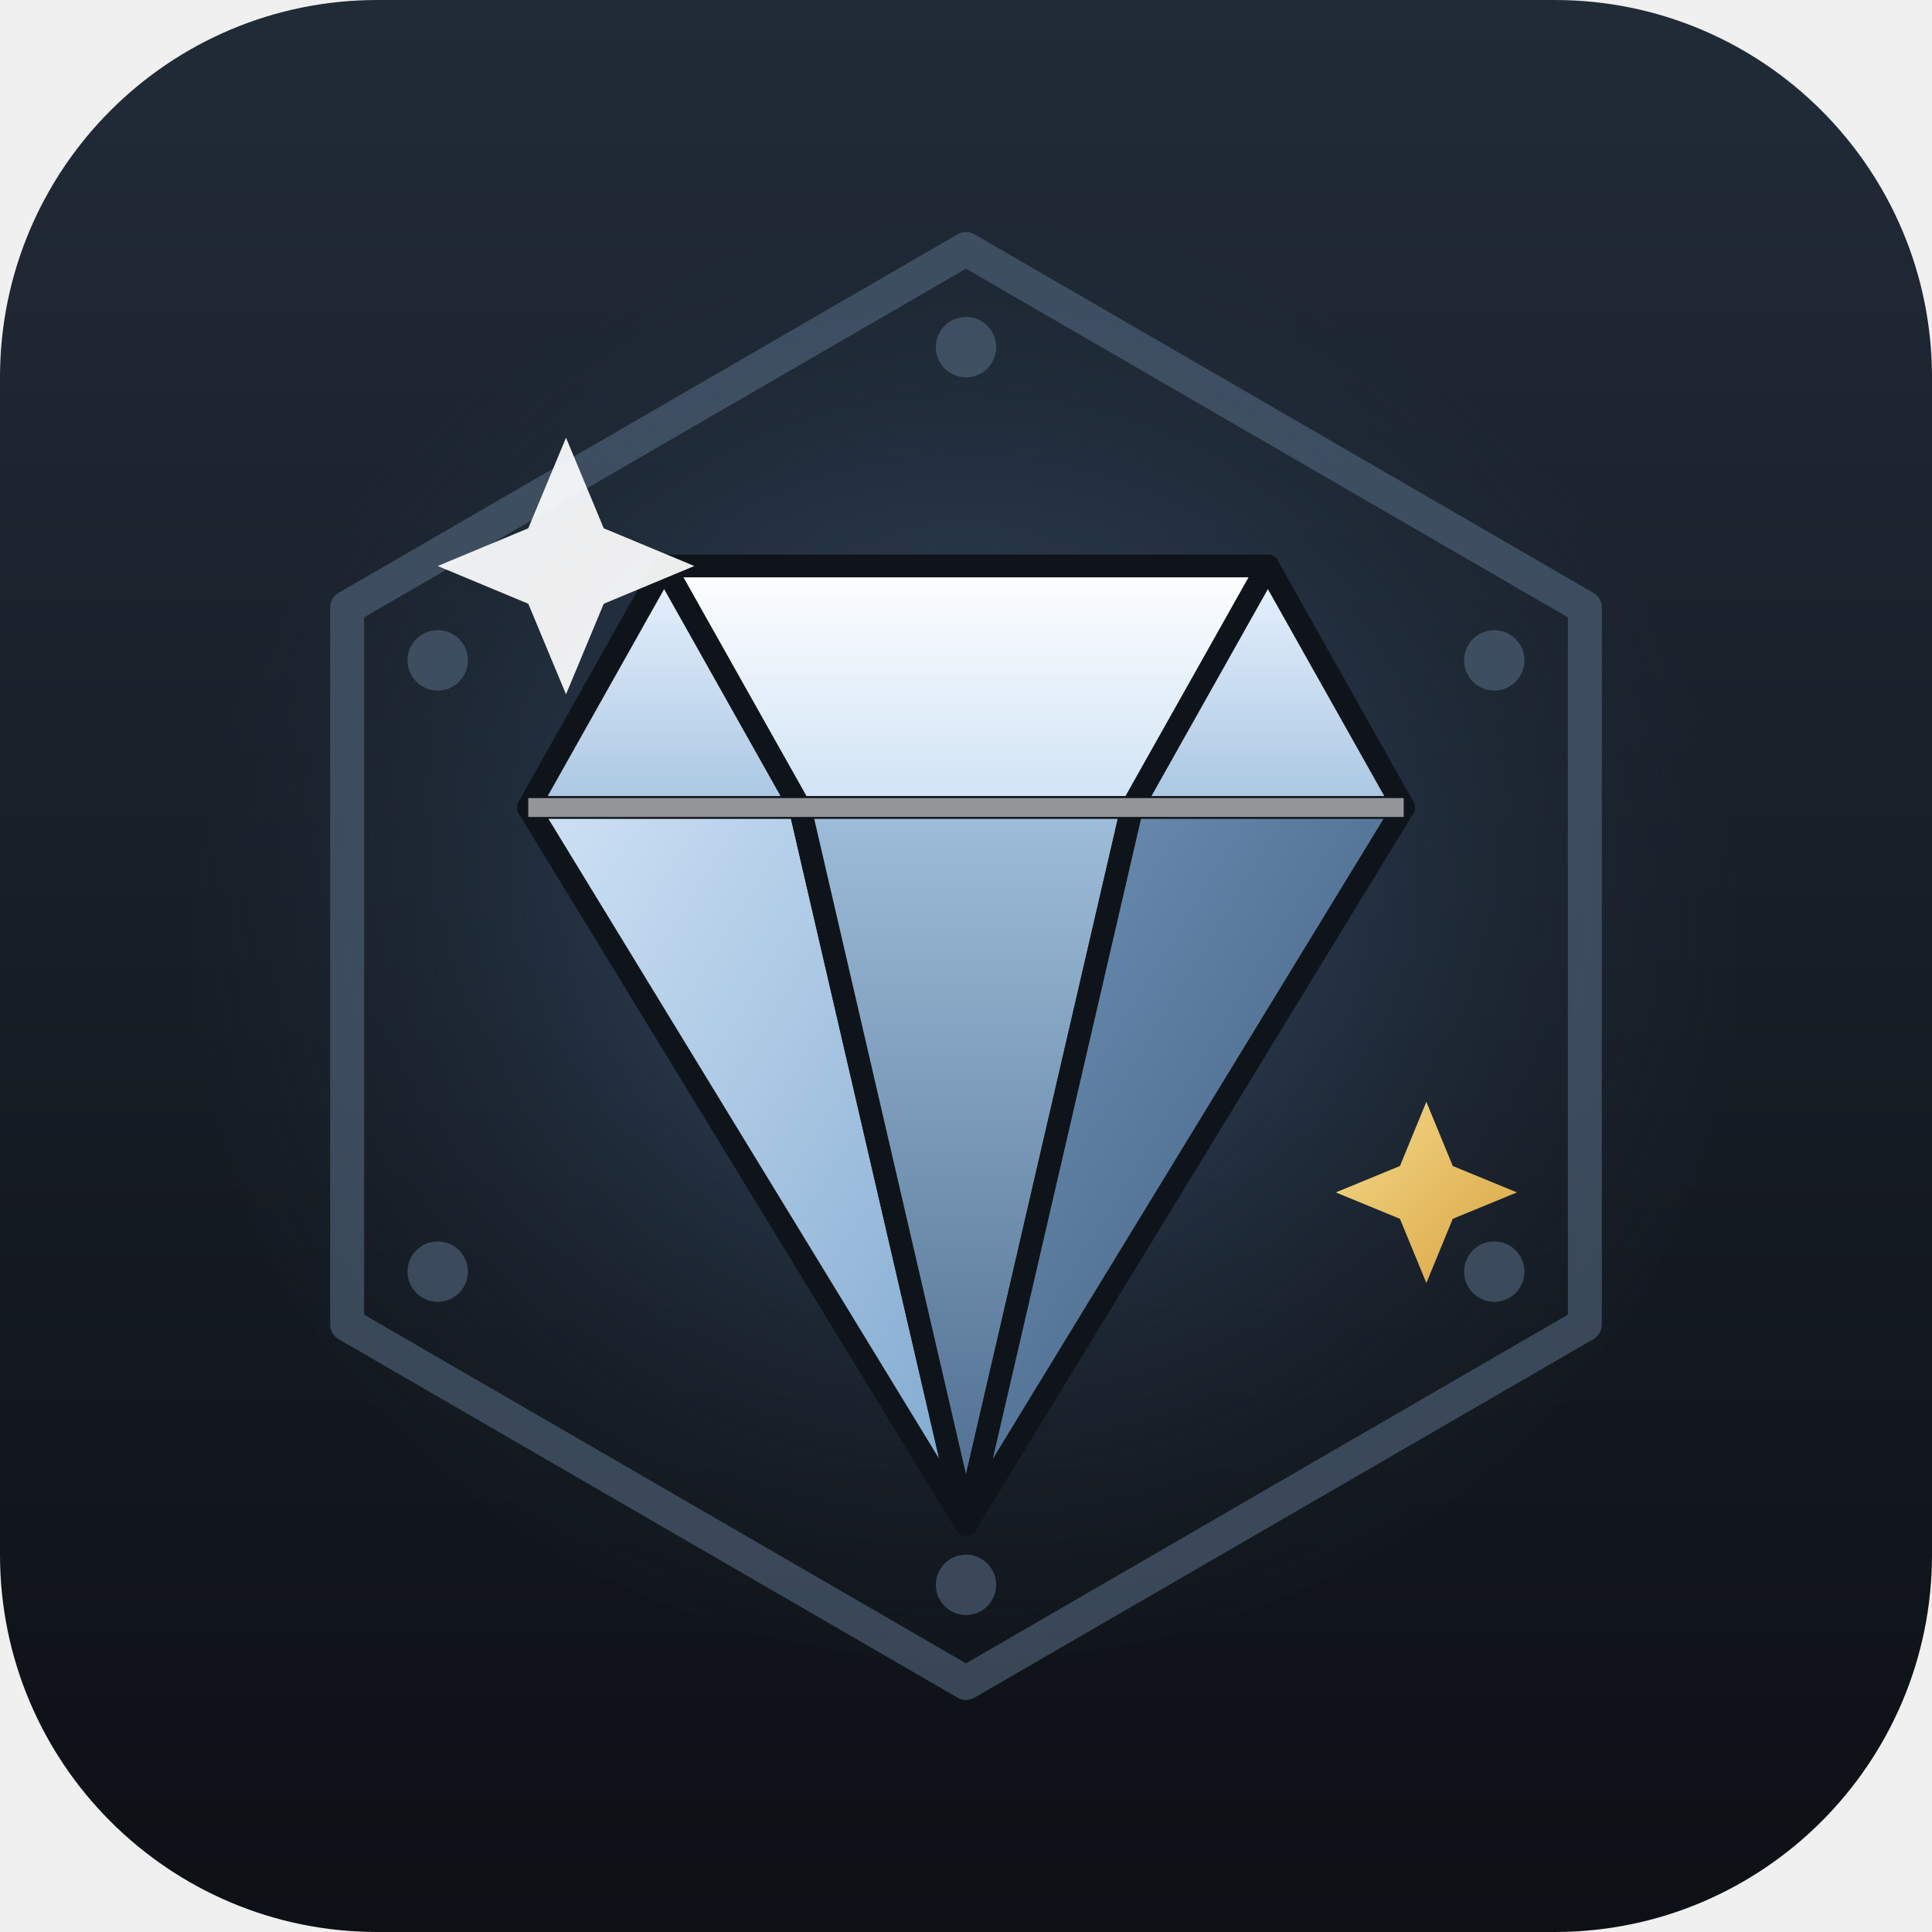
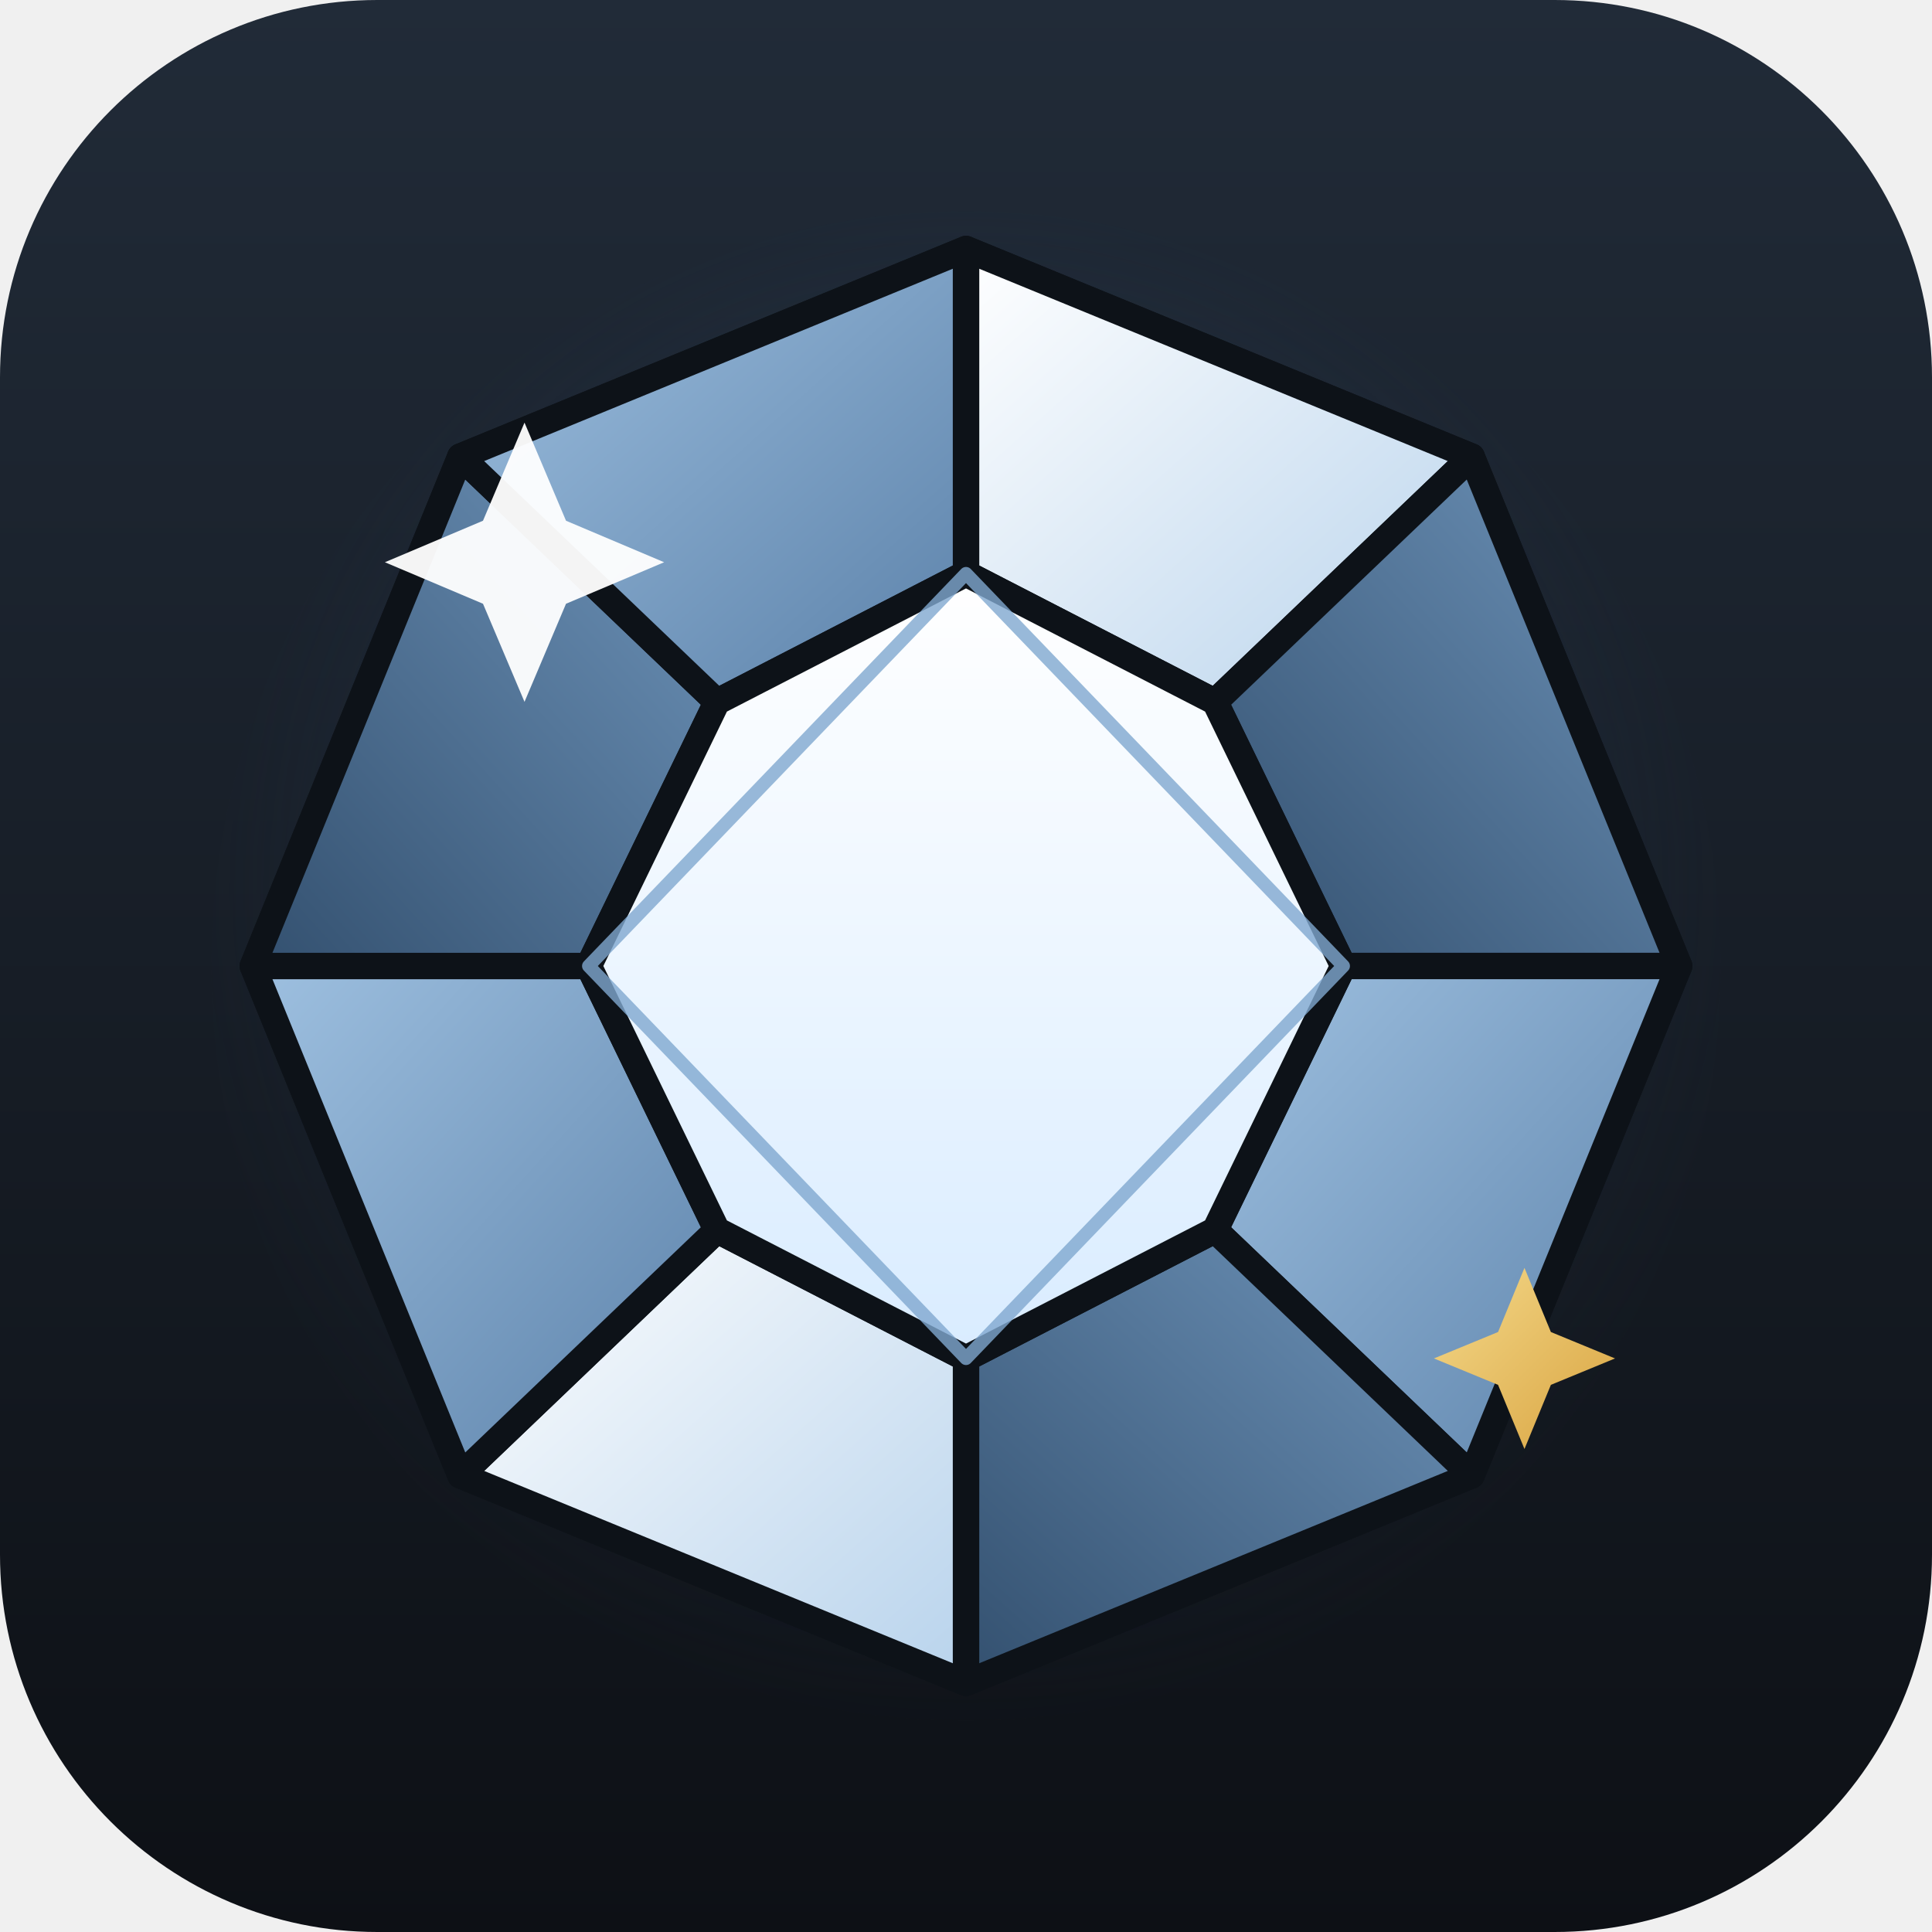
<svg xmlns="http://www.w3.org/2000/svg" viewBox="0 0 512 512">
  <defs>
    <linearGradient id="bg" x1="0" y1="0" x2="0" y2="1">
      <stop offset="0%" stop-color="#212b38" />
      <stop offset="100%" stop-color="#0d1015" />
    </linearGradient>
-     <radialGradient id="glow" cx="50%" cy="46%" r="60%">
-       <stop offset="0%" stop-color="#3d5878" />
+     <radialGradient id="glow" cx="50%" cy="45%" r="58%">
+       <stop offset="0%" stop-color="#40608a" />
      <stop offset="100%" stop-color="#141920" stop-opacity="0" />
    </radialGradient>
-     <linearGradient id="crownL" x1="0" y1="0" x2="0" y2="1">
+     <linearGradient id="f1" x1="0" y1="0" x2="1" y2="1">
      <stop offset="0%" stop-color="#ffffff" />
-       <stop offset="100%" stop-color="#cfe2f5" />
+       <stop offset="100%" stop-color="#b8d3ec" />
    </linearGradient>
-     <linearGradient id="crownM" x1="0" y1="0" x2="0" y2="1">
-       <stop offset="0%" stop-color="#e9f3ff" />
-       <stop offset="100%" stop-color="#a9c6e2" />
+     <linearGradient id="f2" x1="0" y1="0" x2="1" y2="1">
+       <stop offset="0%" stop-color="#9ec0e0" />
+       <stop offset="100%" stop-color="#5b81a9" />
    </linearGradient>
-     <linearGradient id="pavL" x1="0" y1="0" x2="1" y2="1">
-       <stop offset="0%" stop-color="#cfe2f5" />
-       <stop offset="100%" stop-color="#7fa8cf" />
+     <linearGradient id="f3" x1="0" y1="1" x2="1" y2="0">
+       <stop offset="0%" stop-color="#33506f" />
+       <stop offset="100%" stop-color="#6f95bb" />
    </linearGradient>
-     <linearGradient id="pavM" x1="0" y1="0" x2="0" y2="1">
-       <stop offset="0%" stop-color="#9dbdda" />
-       <stop offset="100%" stop-color="#4d6c8e" />
-     </linearGradient>
-     <linearGradient id="pavR" x1="0" y1="0" x2="1" y2="1">
-       <stop offset="0%" stop-color="#6f93b8" />
-       <stop offset="100%" stop-color="#3b5878" />
+     <linearGradient id="tbl" x1="0" y1="0" x2="0" y2="1">
+       <stop offset="0%" stop-color="#ffffff" />
+       <stop offset="100%" stop-color="#d9ecff" />
    </linearGradient>
    <linearGradient id="gold" x1="0" y1="0" x2="1" y2="1">
      <stop offset="0%" stop-color="#f4d98a" />
      <stop offset="100%" stop-color="#d9a441" />
    </linearGradient>
  </defs>
  <rect width="512" height="512" rx="100" fill="url(#bg)" />
-   <ellipse cx="256" cy="250" rx="205" ry="190" fill="url(#glow)" />
-   <polygon points="256,66 420,161 420,351 256,446 92,351 92,161" fill="none" stroke="#54687e" stroke-width="9" stroke-linejoin="round" opacity="0.6" />
-   <g fill="#54687e" opacity="0.6">
-     <circle cx="256" cy="92" r="8" />
-     <circle cx="396" cy="175" r="8" />
-     <circle cx="396" cy="337" r="8" />
-     <circle cx="256" cy="420" r="8" />
-     <circle cx="116" cy="337" r="8" />
-     <circle cx="116" cy="175" r="8" />
+   <circle cx="256" cy="256" r="200" fill="url(#glow)" />
+   <g stroke="#0d1218" stroke-width="7" stroke-linejoin="round">
+     <polygon points="256,66 390,121 445,256 390,391 256,446 122,391 67,256 122,121" fill="url(#f2)" />
+     <polygon points="256,66 390,121 322,186 256,152" fill="url(#f1)" />
+     <polygon points="390,121 445,256 356,256 322,186" fill="url(#f3)" />
+     <polygon points="445,256 390,391 322,326 356,256" fill="url(#f2)" />
+     <polygon points="390,391 256,446 256,360 322,326" fill="url(#f3)" />
+     <polygon points="256,446 122,391 190,326 256,360" fill="url(#f1)" />
+     <polygon points="122,391 67,256 156,256 190,326" fill="url(#f2)" />
+     <polygon points="67,256 122,121 190,186 156,256" fill="url(#f3)" />
+     <polygon points="122,121 256,66 256,152 190,186" fill="url(#f2)" />
+     <polygon points="256,152 322,186 356,256 322,326 256,360 190,326 156,256 190,186" fill="url(#tbl)" />
  </g>
-   <g stroke="#0f141a" stroke-width="6" stroke-linejoin="round">
-     <polygon points="176,150 336,150 372,214 140,214" fill="url(#crownM)" />
-     <polygon points="176,150 336,150 300,214 212,214" fill="url(#crownL)" />
-     <polygon points="140,214 212,214 256,404" fill="url(#pavL)" />
-     <polygon points="212,214 300,214 256,404" fill="url(#pavM)" />
-     <polygon points="300,214 372,214 256,404" fill="url(#pavR)" />
+   <g stroke="#7fa8cf" stroke-width="3.5" opacity="0.8" fill="none" stroke-linejoin="round">
+     <polygon points="256,152 356,256 256,360 156,256" />
  </g>
-   <line x1="140" y1="214" x2="372" y2="214" stroke="#ffffff" stroke-width="5" opacity="0.55" />
-   <path d="M150 116 l10 24 24 10 -24 10 -10 24 -10 -24 -24 -10 24 -10 z" fill="#ffffff" opacity="0.92" />
-   <path d="M378 292 l7 17 17 7 -17 7 -7 17 -7 -17 -17 -7 17 -7 z" fill="url(#gold)" />
+   <path d="M139 112 l11 26 26 11 -26 11 -11 26 -11 -26 -26 -11 26 -11 z" fill="#ffffff" opacity="0.95" />
+   <path d="M404 336 l7 17 17 7 -17 7 -7 17 -7 -17 -17 -7 17 -7 z" fill="url(#gold)" />
</svg>
